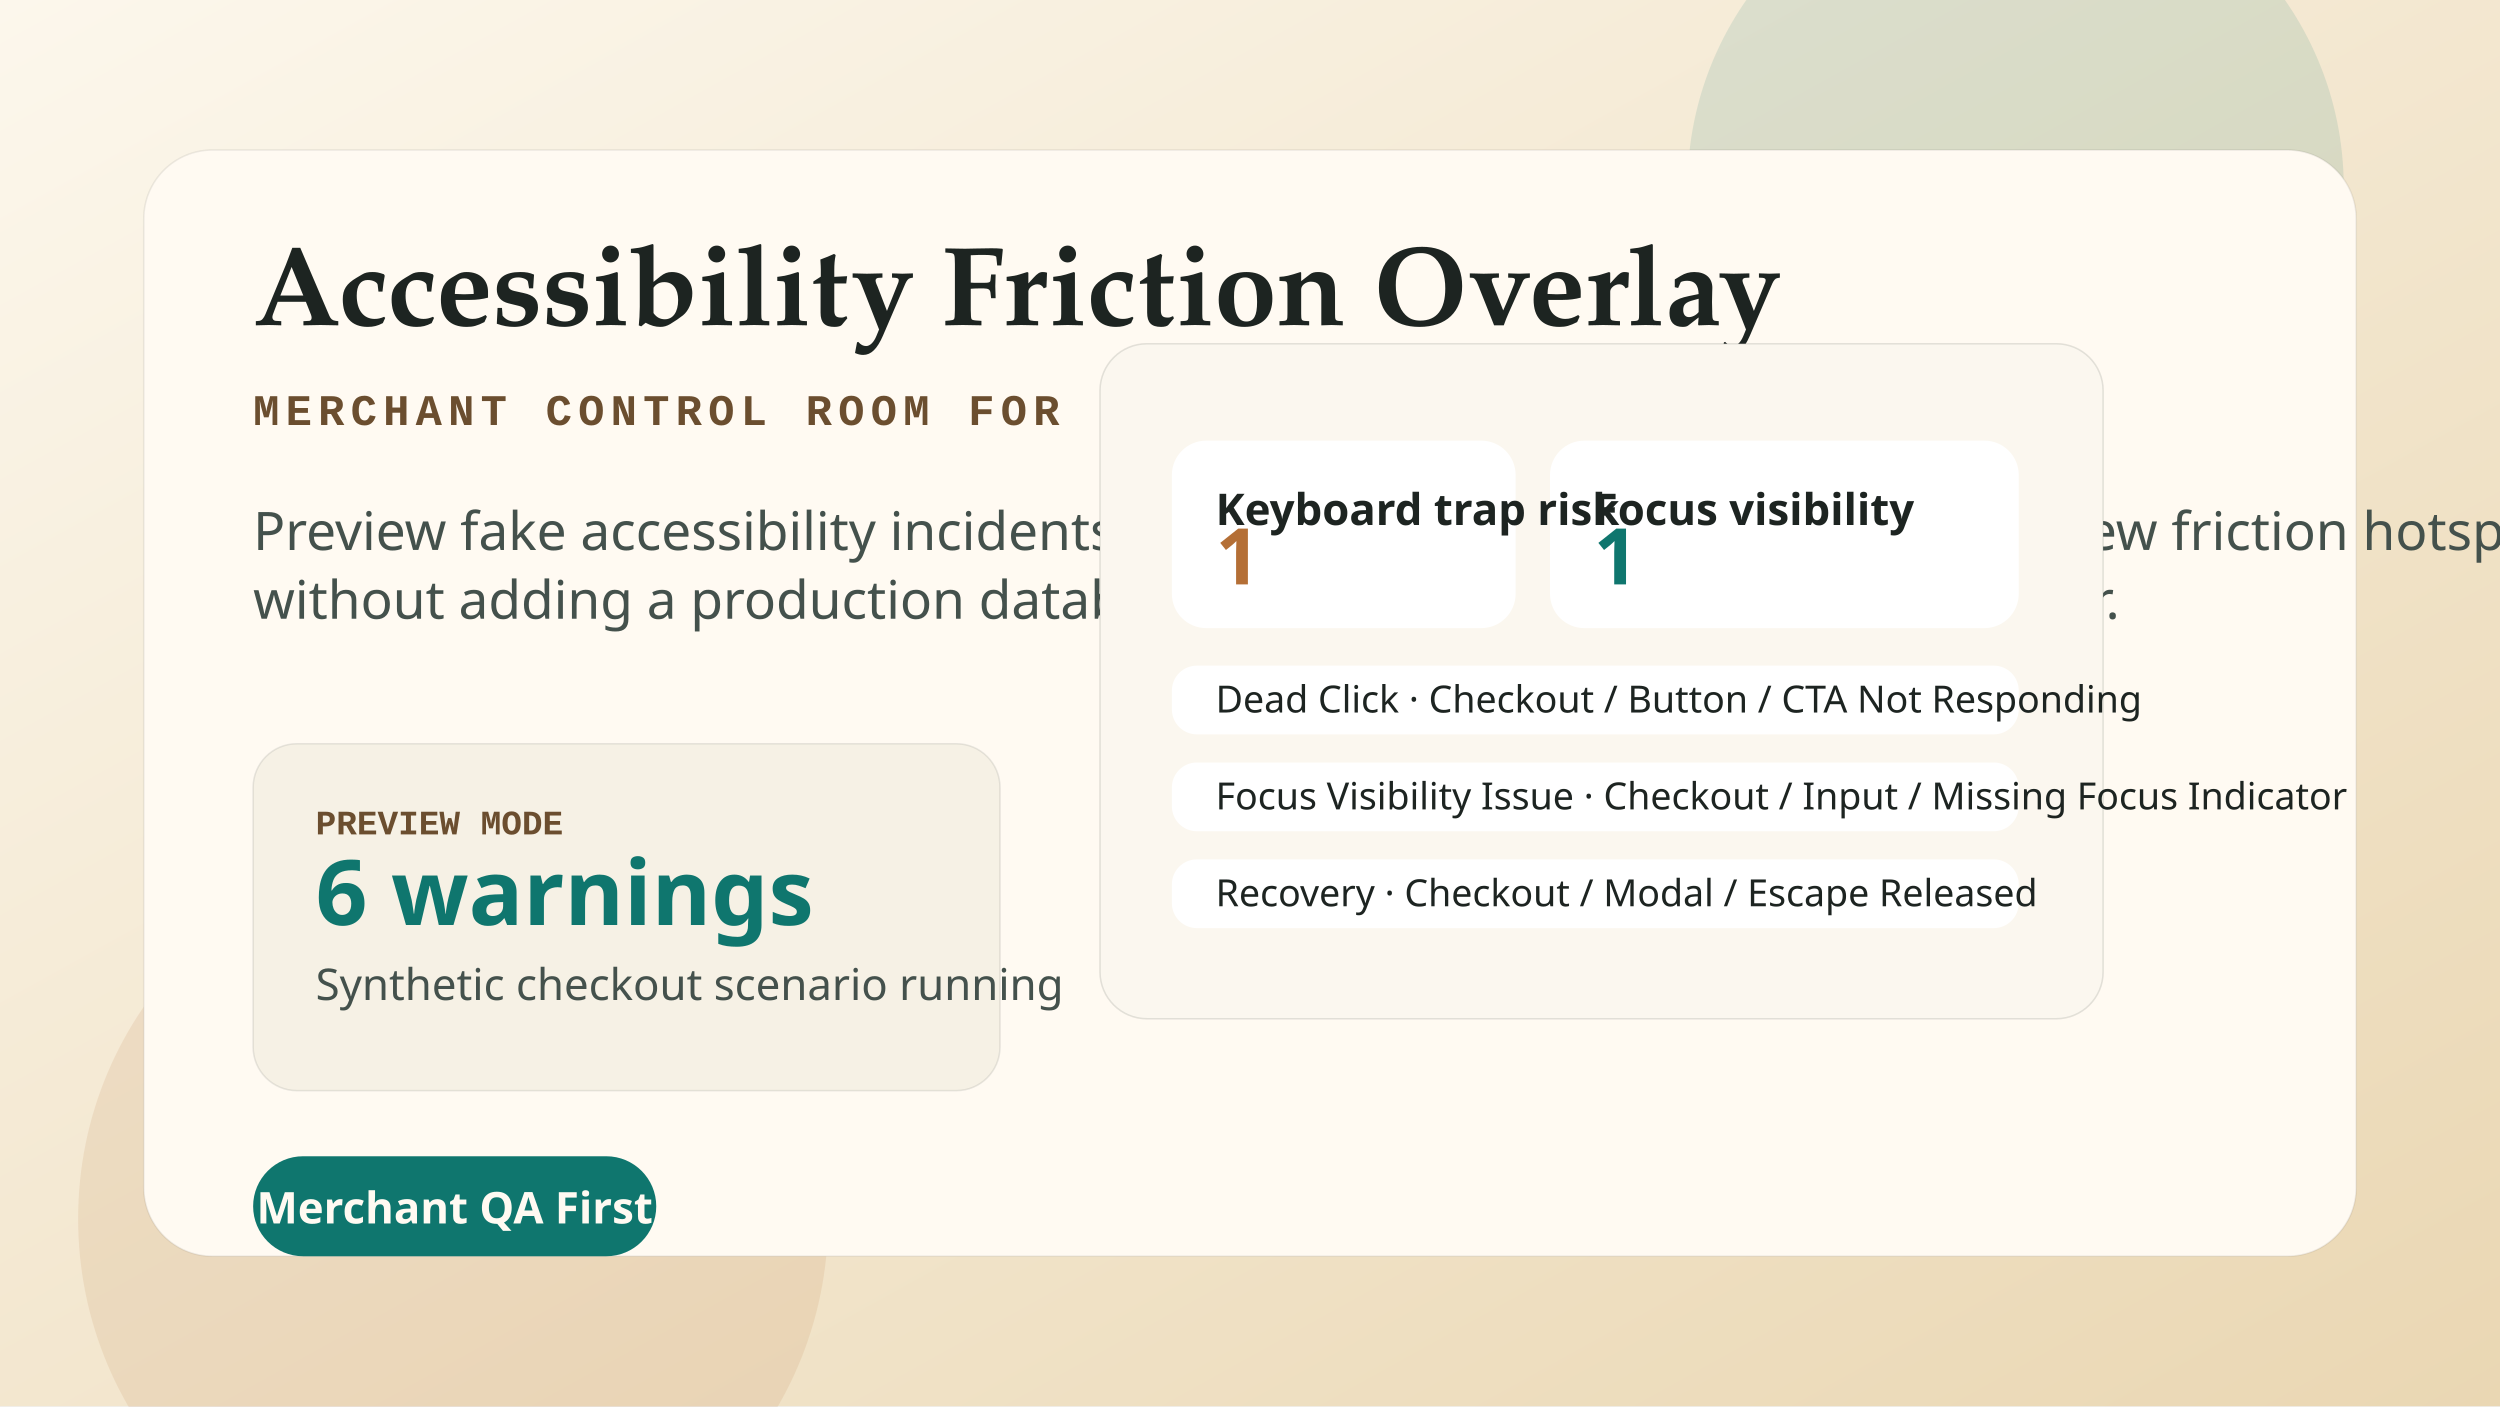
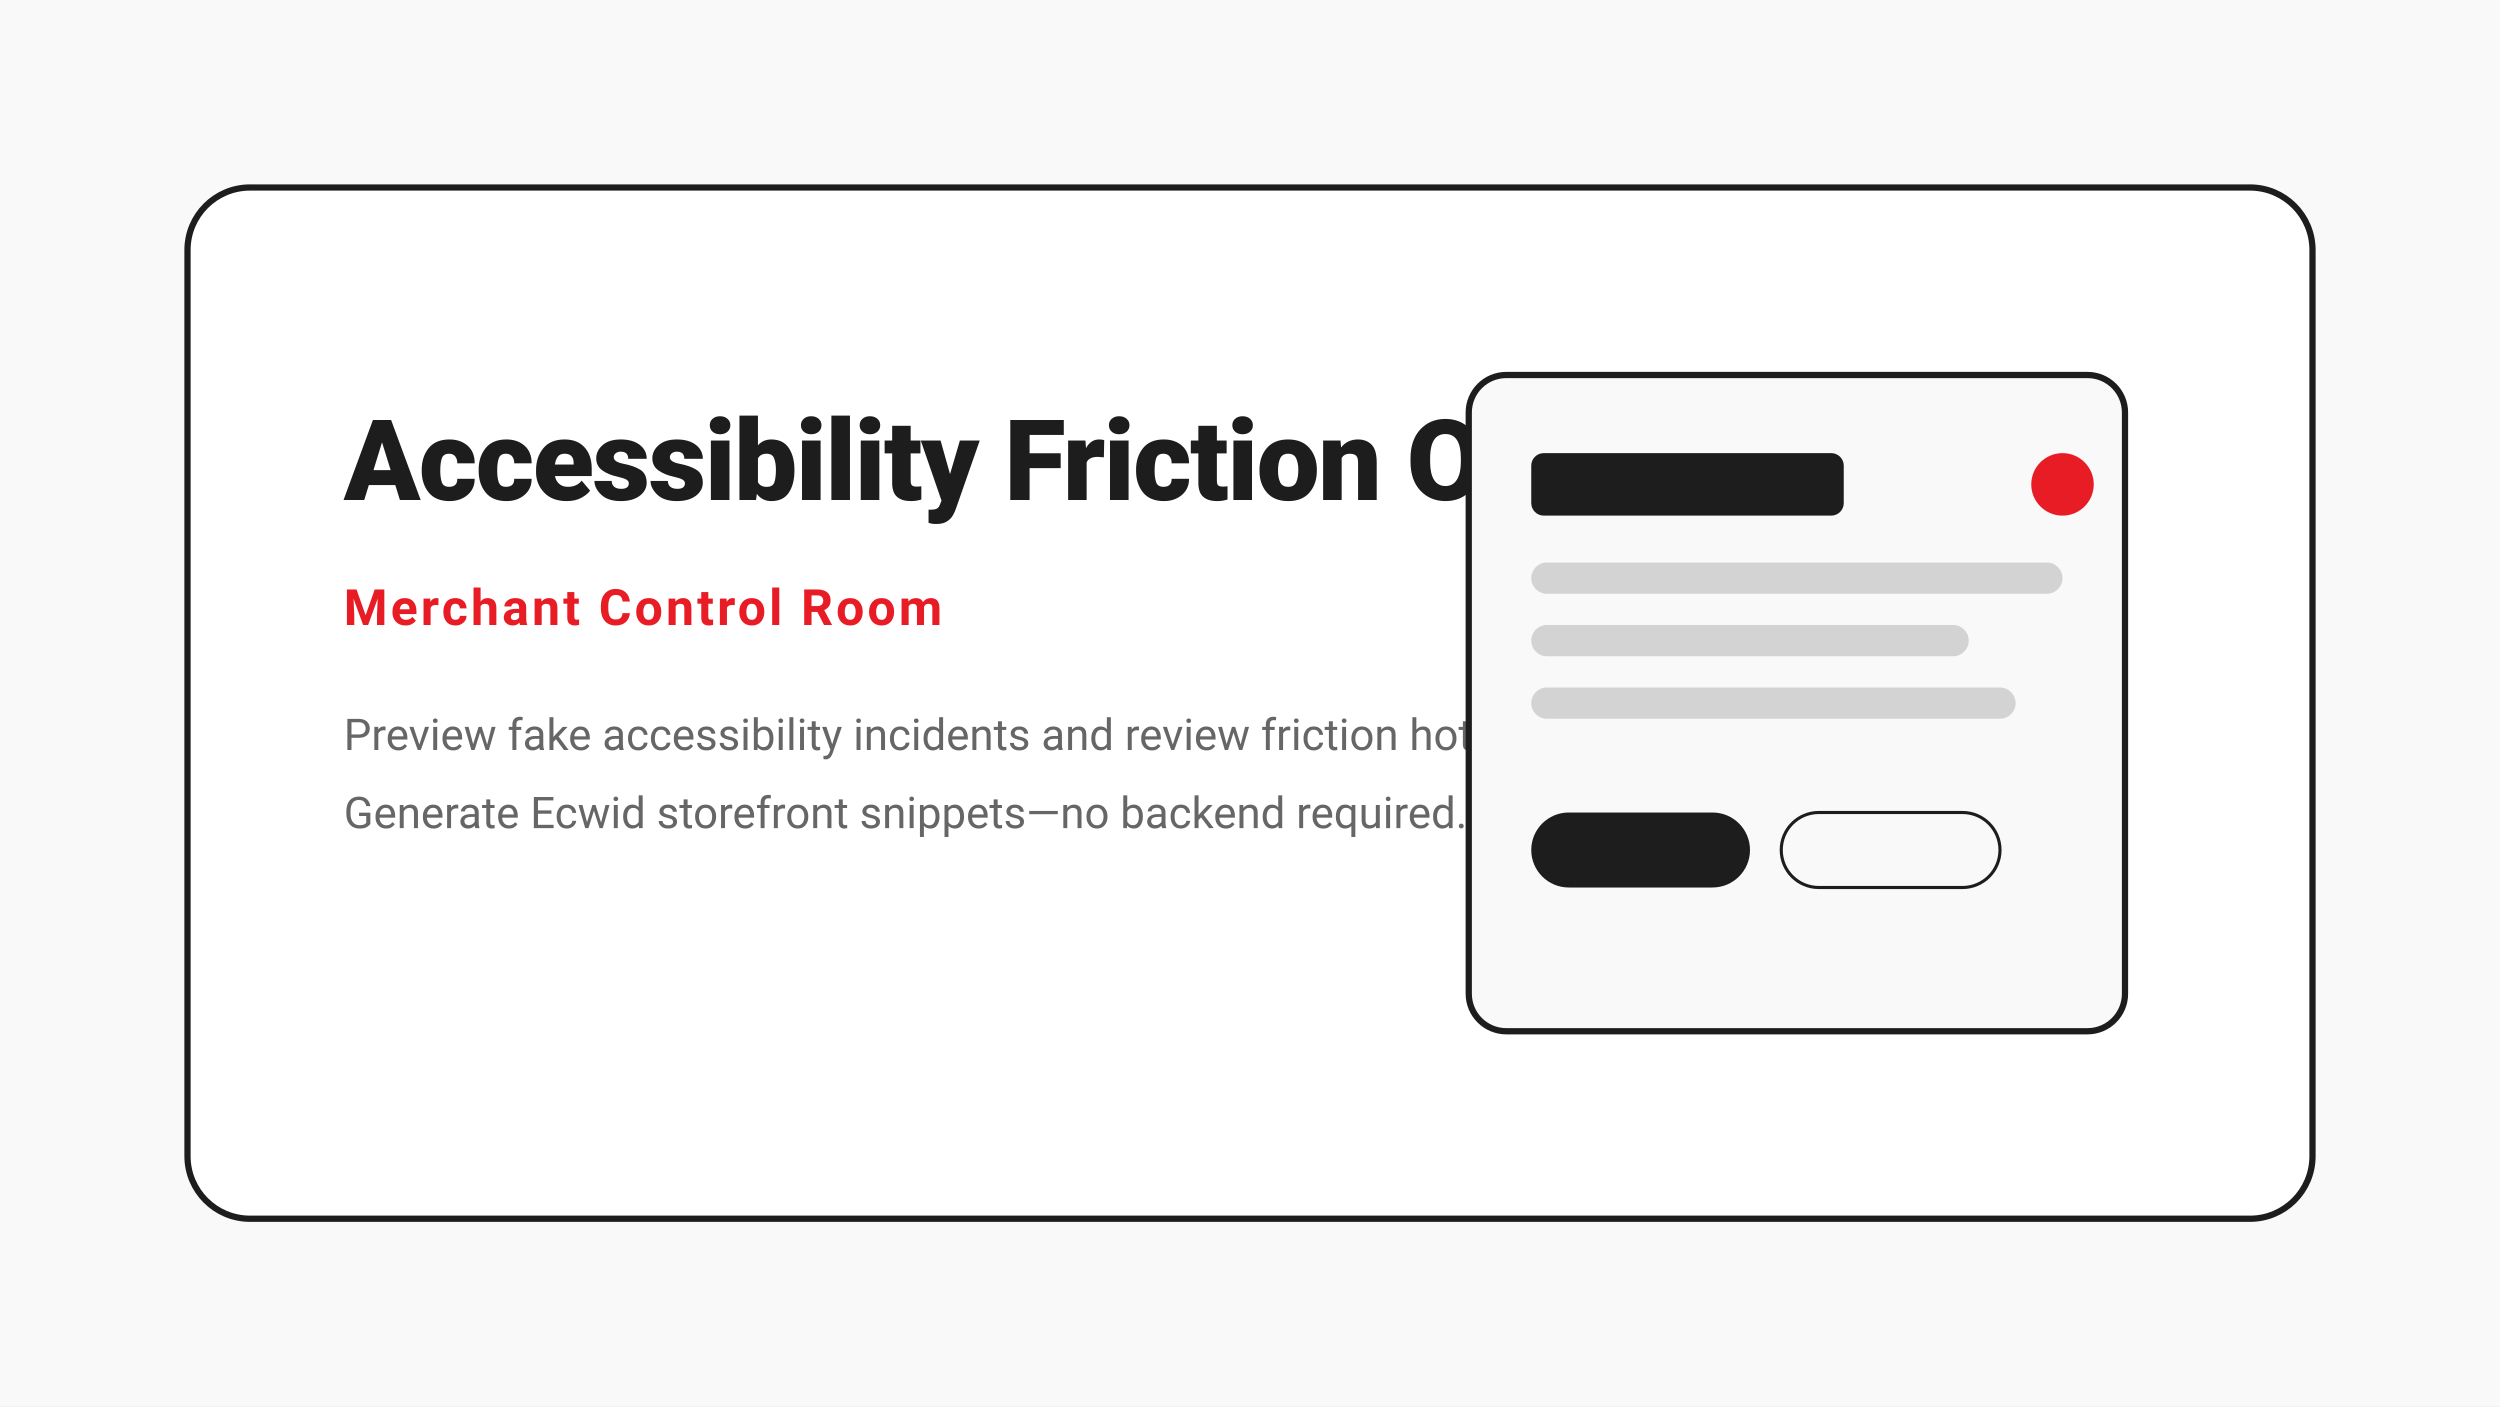
<svg xmlns="http://www.w3.org/2000/svg" viewBox="0 0 1600 900" role="img" aria-labelledby="title desc">
-   <defs>
-     <linearGradient id="backdrop" x1="0" x2="1" y1="0" y2="1">
-       <stop offset="0%" stop-color="#fcf7ec" />
-       <stop offset="100%" stop-color="#ead7b3" />
-     </linearGradient>
-   </defs>
-   <rect width="1600" height="900" fill="url(#backdrop)" />
-   <circle cx="1290" cy="120" r="210" fill="#0f766e" opacity="0.12" />
-   <circle cx="290" cy="780" r="240" fill="#b46f36" opacity="0.12" />
-   <rect x="92" y="96" width="1416" height="708" rx="44" fill="#fffaf2" stroke="#1d2421" stroke-opacity="0.08" />
-   <text x="162" y="208" font-family="Iowan Old Style, Palatino Linotype, serif" font-size="72" font-weight="700" fill="#1d2421">Accessibility Friction Overlay</text>
-   <text x="162" y="272" font-family="American Typewriter, Courier New, monospace" font-size="28" font-weight="700" letter-spacing="4" fill="#6b4e2f">MERCHANT CONTROL ROOM FOR ECWID</text>
-   <text x="162" y="352" font-family="Avenir Next, Segoe UI, sans-serif" font-size="34" fill="#44514c">Preview fake accessibility incidents, generate storefront snippets, and review friction hotspots</text>
-   <text x="162" y="396" font-family="Avenir Next, Segoe UI, sans-serif" font-size="34" fill="#44514c">without adding a production database, Redis, or long-running Node server.</text>
-   <rect x="162" y="476" width="478" height="222" rx="28" fill="#f6f1e5" stroke="#1d2421" stroke-opacity="0.1" />
-   <text x="202" y="534" font-family="American Typewriter, Courier New, monospace" font-size="22" font-weight="700" fill="#6b4e2f">PREVIEW MODE</text>
-   <text x="202" y="592" font-family="Avenir Next, Segoe UI, sans-serif" font-size="58" font-weight="700" fill="#0f766e">6 warnings</text>
-   <text x="202" y="640" font-family="Avenir Next, Segoe UI, sans-serif" font-size="28" fill="#44514c">Synthetic checkout scenario running</text>
-   <rect x="704" y="220" width="642" height="432" rx="30" fill="#fbf7ef" stroke="#1d2421" stroke-opacity="0.12" />
-   <rect x="750" y="282" width="220" height="120" rx="22" fill="#fff" />
-   <rect x="992" y="282" width="300" height="120" rx="22" fill="#fff" />
-   <rect x="750" y="426" width="542" height="44" rx="16" fill="#fff" />
-   <rect x="750" y="488" width="542" height="44" rx="16" fill="#fff" />
-   <rect x="750" y="550" width="542" height="44" rx="16" fill="#fff" />
-   <text x="778" y="336" font-family="Avenir Next, Segoe UI, sans-serif" font-size="28" font-weight="700" fill="#1d2421">Keyboard trap risk</text>
-   <text x="778" y="374" font-family="Avenir Next, Segoe UI, sans-serif" font-size="50" font-weight="700" fill="#b46f36">1</text>
-   <text x="1020" y="336" font-family="Avenir Next, Segoe UI, sans-serif" font-size="28" font-weight="700" fill="#1d2421">Focus visibility</text>
-   <text x="1020" y="374" font-family="Avenir Next, Segoe UI, sans-serif" font-size="50" font-weight="700" fill="#0f766e">1</text>
-   <text x="778" y="456" font-family="Avenir Next, Segoe UI, sans-serif" font-size="24" fill="#1d2421">Dead Click · Checkout / Button / CTA Not Responding</text>
-   <text x="778" y="518" font-family="Avenir Next, Segoe UI, sans-serif" font-size="24" fill="#1d2421">Focus Visibility Issue · Checkout / Input / Missing Focus Indicator</text>
-   <text x="778" y="580" font-family="Avenir Next, Segoe UI, sans-serif" font-size="24" fill="#1d2421">Recovery · Checkout / Modal / Escape Released</text>
-   <rect x="162" y="740" width="258" height="64" rx="32" fill="#0f766e" />
-   <text x="291" y="783" text-anchor="middle" font-family="Avenir Next, Segoe UI, sans-serif" font-size="28" font-weight="700" fill="#fffaf2">Merchant QA First</text>
+   <rect width="1600" height="900" fill="#F9F9F9" />
+   <rect x="120" y="120" width="1360" height="660" rx="40" fill="#FFFFFF" stroke="#1D1D1D" stroke-width="4" />
+   <text x="220" y="320" font-family="-apple-system, BlinkMacSystemFont, 'Segoe UI', Roboto, Helvetica, Arial, sans-serif" font-size="72" font-weight="800" fill="#1D1D1D" letter-spacing="-1">Accessibility Friction Overlay</text>
+   <text x="220" y="400" font-family="-apple-system, BlinkMacSystemFont, 'Segoe UI', Roboto, Helvetica, Arial, sans-serif" font-size="32" font-weight="600" fill="#E81C24" letter-spacing="2" text-transform="uppercase">Merchant Control Room</text>
+   <text x="220" y="480" font-family="-apple-system, BlinkMacSystemFont, 'Segoe UI', Roboto, Helvetica, Arial, sans-serif" font-size="28" fill="#666666">Preview fake accessibility incidents and review friction hotspots.</text>
+   <text x="220" y="530" font-family="-apple-system, BlinkMacSystemFont, 'Segoe UI', Roboto, Helvetica, Arial, sans-serif" font-size="28" fill="#666666">Generate Ecwid storefront snippets—no backend required.</text>
+   <rect x="940" y="240" width="420" height="420" rx="24" fill="#F9F9F9" stroke="#1D1D1D" stroke-width="4" />
+   <rect x="980" y="290" width="200" height="40" rx="8" fill="#1D1D1D" />
+   <rect x="980" y="360" width="340" height="20" rx="10" fill="#D3D3D3" />
+   <rect x="980" y="400" width="280" height="20" rx="10" fill="#D3D3D3" />
+   <rect x="980" y="440" width="310" height="20" rx="10" fill="#D3D3D3" />
+   <circle cx="1320" cy="310" r="20" fill="#E81C24" />
+   <rect x="980" y="520" width="140" height="48" rx="24" fill="#1D1D1D" />
+   <rect x="1140" y="520" width="140" height="48" rx="24" fill="none" stroke="#1D1D1D" stroke-width="2" />
</svg>
